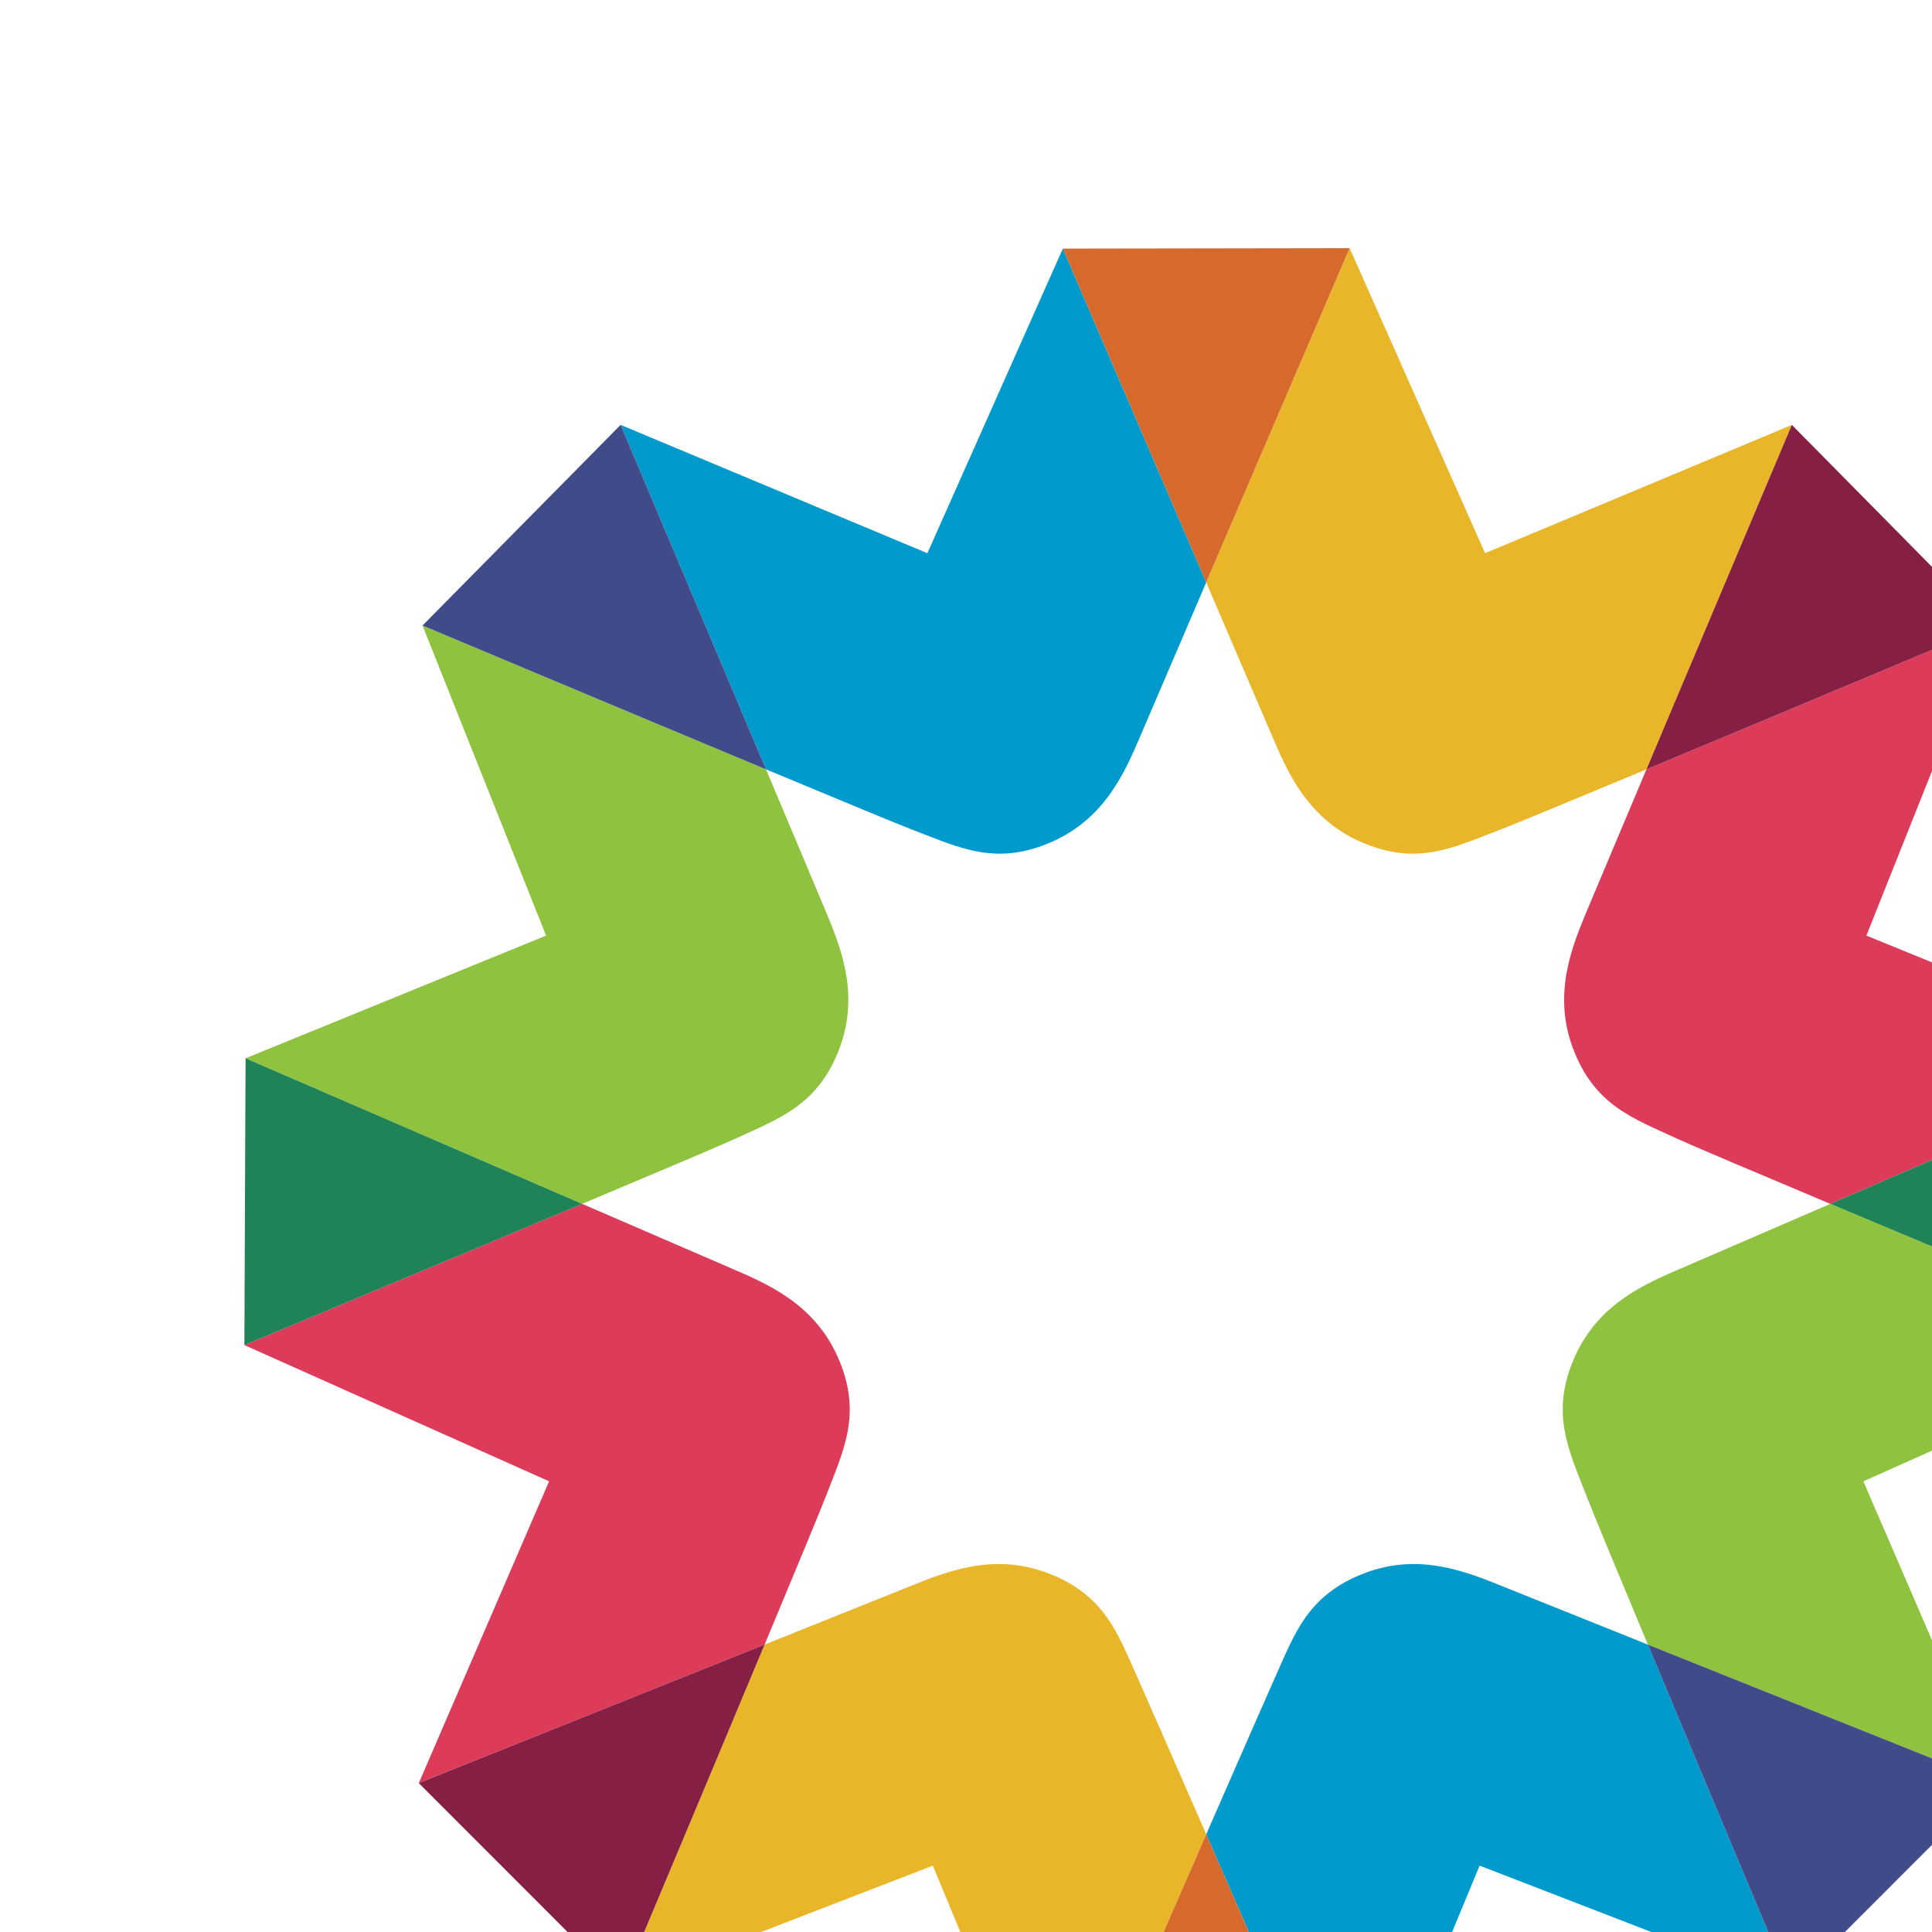
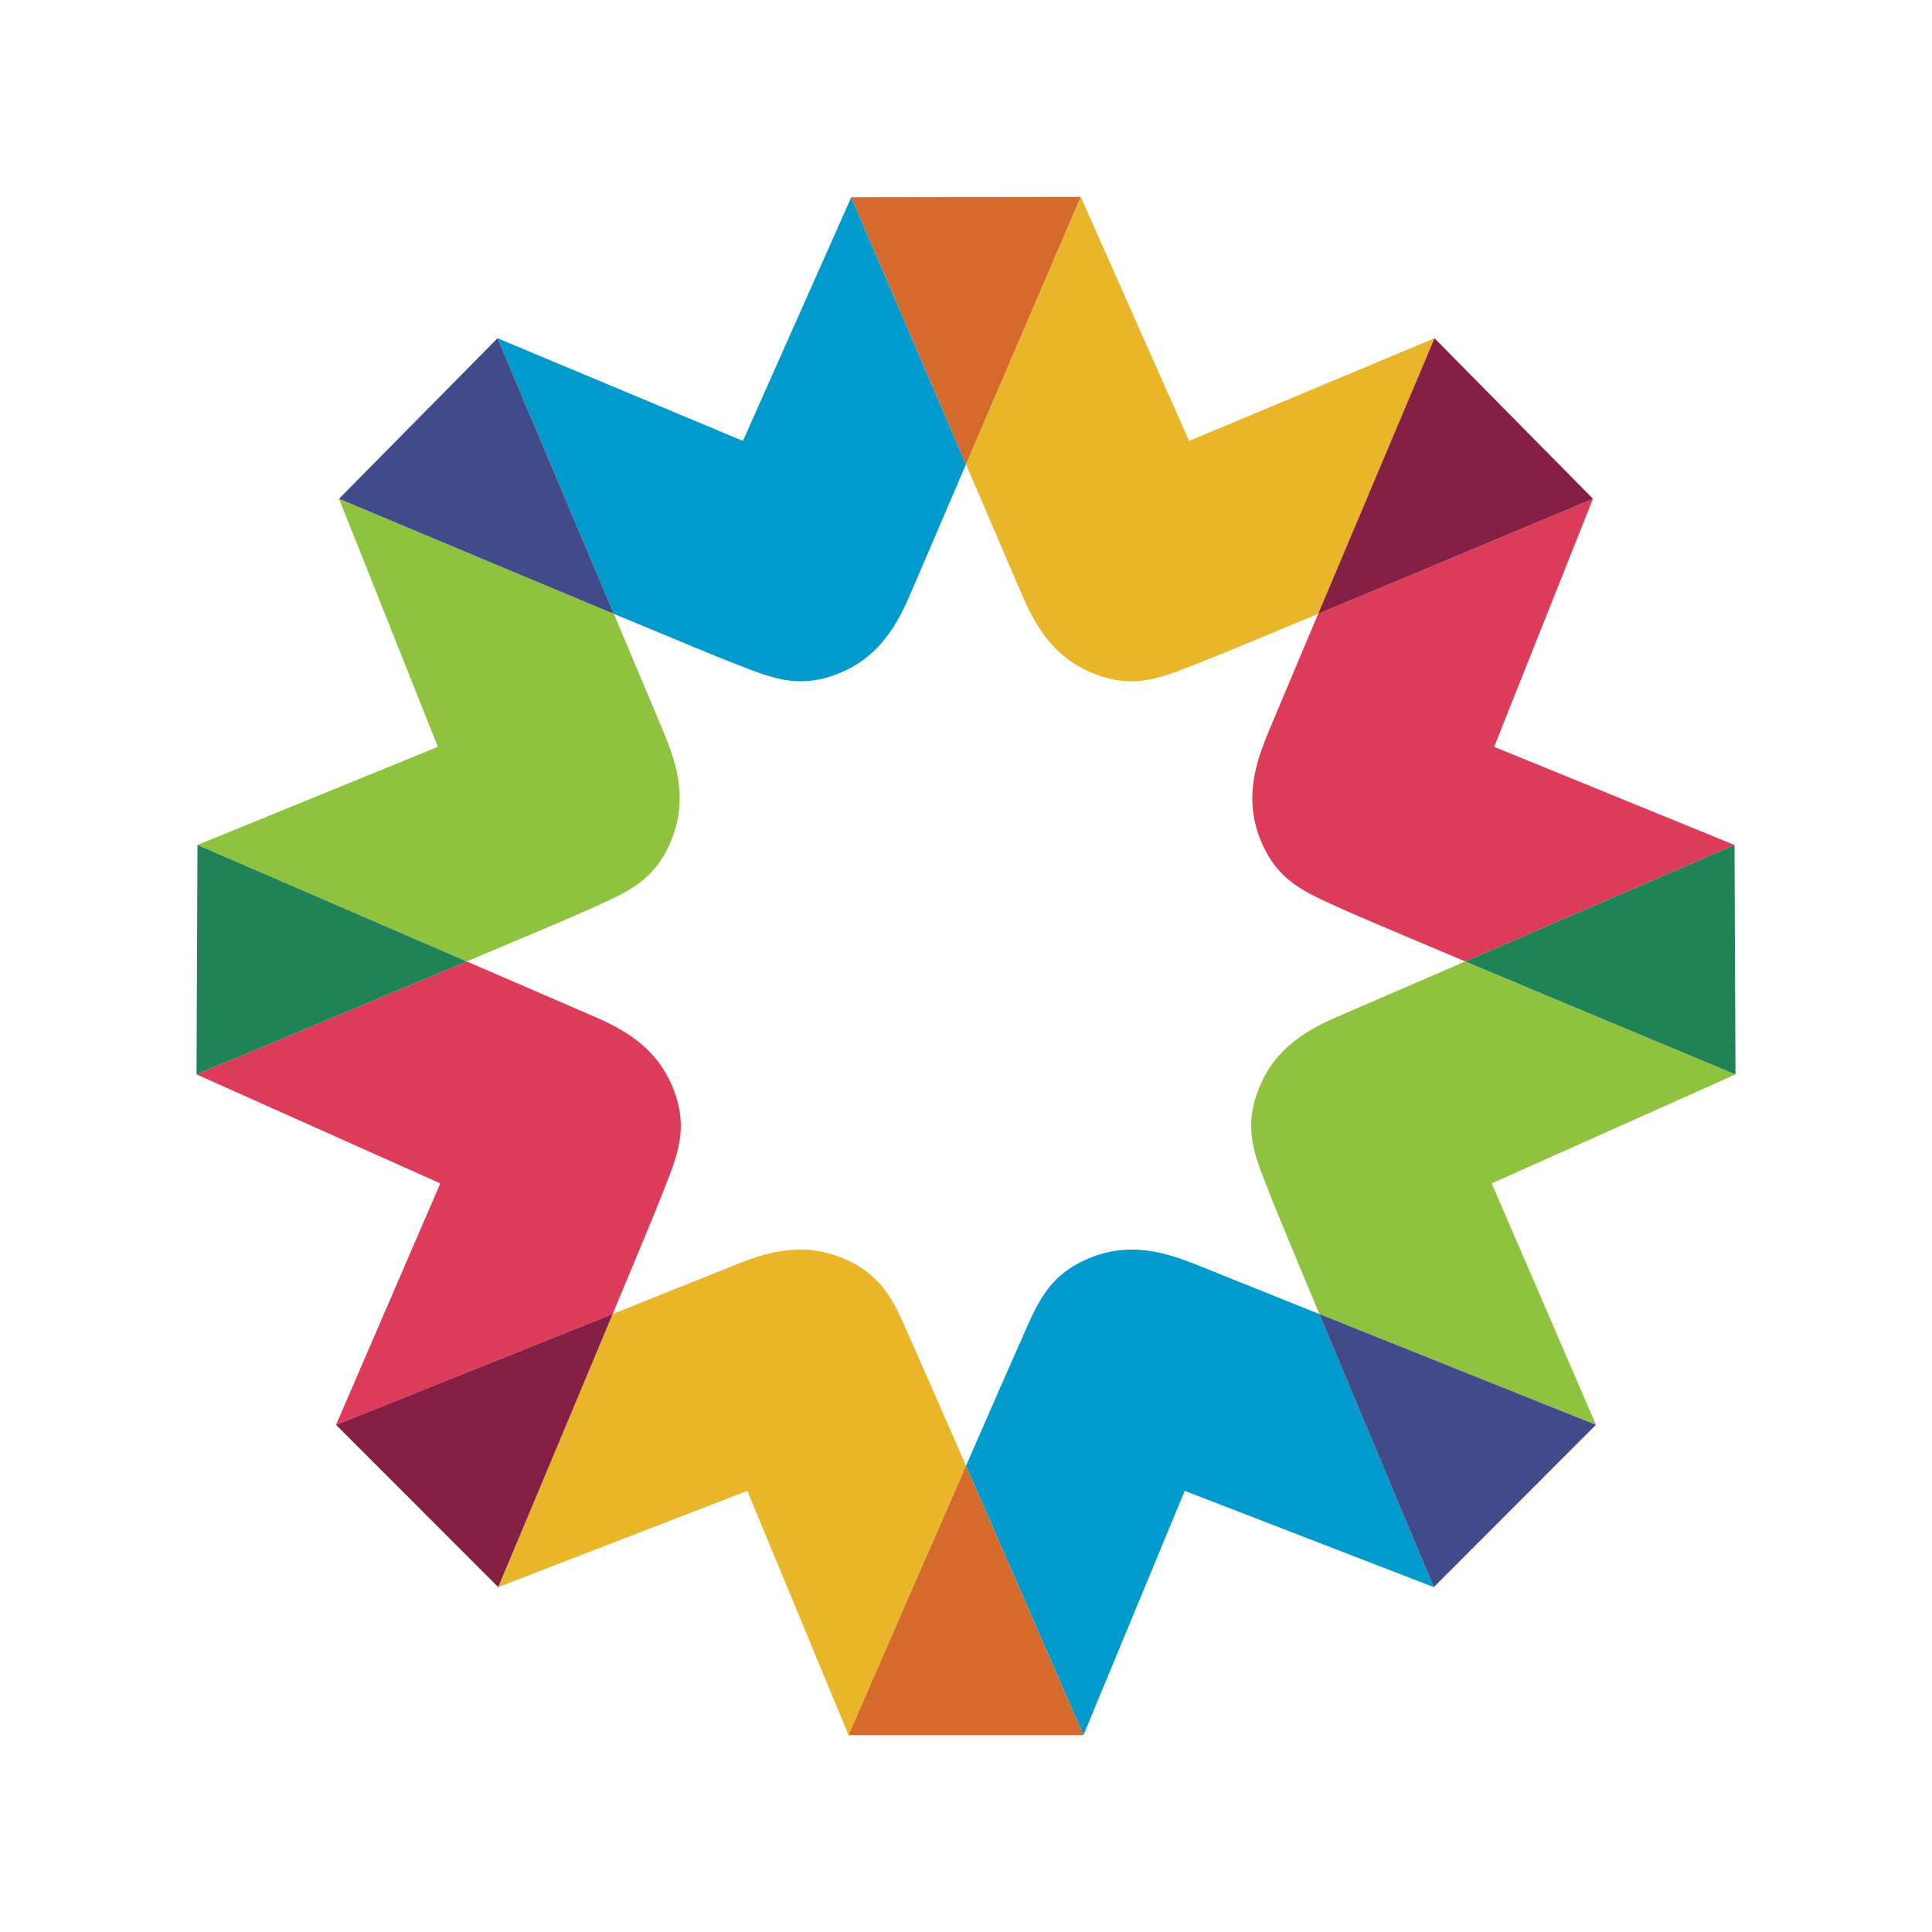
- <svg xmlns="http://www.w3.org/2000/svg" width="512px" height="512px" viewBox="0 0 512 512" version="1.1">
-   <defs />
-   <g id="Icon" stroke="none" stroke-width="1" fill="none" fill-rule="evenodd">
-     <g id="learners-guild-icon">
-       <g id="Just-Mark-Color" transform="translate(64, 64)">
-         <g transform="translate(0, 1)">
-           <path d="M294.573,510.331 L328.112,429.41 L410.621,461.301 C410.621,461.301 388.755,409.291 372.703,370.832 C353.228,363.028 337.492,356.722 334.286,355.428 C324.739,351.583 312.157,346.365 297.631,351.896 C282.4,357.699 279.065,368.092 273.783,379.8 C272.09,383.56 264.642,400.566 255.666,421.121 C272.44,459.524 294.573,510.331 294.573,510.331" id="Fill-1" fill="#009ACC" />
-           <path d="M510.564,291.46 C510.564,291.46 459.409,270.153 421.058,254.037 C401.147,262.649 384.899,269.674 381.644,271.074 C372.188,275.142 359.621,280.395 353.317,294.607 C346.71,309.502 351.741,319.192 356.328,331.184 C357.763,334.933 364.468,351.103 372.702,370.832 C411.203,386.257 464.346,407.543 464.346,407.543 L429.812,327.565 L510.564,291.46 Z" id="Fill-3" fill="#8FC33F" />
-           <path d="M410.622,461.302 L464.346,407.542 C464.346,407.542 411.204,386.258 372.701,370.83 C388.754,409.291 410.622,461.302 410.622,461.302" id="Fill-5" fill="#424B8A" />
-           <path d="M356.695,176.006 C352.752,185.513 347.401,198.038 352.784,212.623 C358.428,227.913 368.788,231.356 380.439,236.755 C384.148,238.477 400.821,245.534 421.057,254.039 C459.001,237.629 510.248,215.458 510.248,215.458 L430.613,182.946 L463.355,100.772 C463.355,100.772 410.894,122.816 372.32,138.893 C364.377,157.729 358.003,172.861 356.695,176.006" id="Fill-7" fill="#DC3C59" />
-           <path d="M510.564,291.46 L510.247,215.458 C510.247,215.458 459,237.629 421.058,254.037 C459.409,270.153 510.564,291.46 510.564,291.46" id="Fill-9" fill="#208357" />
-           <path d="M272.943,129.631 C276.989,139.098 282.208,151.677 296.401,158.016 C311.282,164.665 320.984,159.66 332.988,155.102 C336.717,153.685 352.73,147.057 372.32,138.891 C388.38,100.815 410.859,47.596 410.859,47.596 L329.559,81.611 L293.665,0.764 C293.665,0.764 271.93,51.412 255.659,89.352 C264.377,109.658 271.531,126.329 272.943,129.631" id="Fill-11" fill="#EAB629" />
-           <path d="M463.356,100.772 L410.857,47.597 C410.857,47.597 388.38,100.816 372.321,138.892 C410.894,122.816 463.356,100.772 463.356,100.772" id="Fill-13" fill="#852044" />
-           <path d="M216.754,510.331 C216.754,510.331 238.888,459.524 255.664,421.121 C246.685,400.566 239.24,383.56 237.545,379.8 C232.262,368.092 228.927,357.699 213.697,351.896 C199.17,346.365 186.589,351.583 177.042,355.428 C173.836,356.722 158.1,363.028 138.625,370.832 C122.575,409.291 100.707,461.301 100.707,461.301 L183.216,429.41 L216.754,510.331 Z" id="Fill-15" fill="#EAB629" />
-           <path d="M155,331.185 C159.587,319.193 164.618,309.502 158.011,294.607 C151.707,280.396 139.14,275.142 129.684,271.074 C126.431,269.674 110.184,262.649 90.27,254.037 C51.919,270.153 0.764,291.46 0.764,291.46 L81.516,327.565 L46.982,407.543 C46.982,407.543 100.124,386.258 138.625,370.832 C146.86,351.101 153.565,334.933 155,331.185" id="Fill-17" fill="#DC3C59" />
-           <path d="M46.982,407.542 L100.706,461.302 C100.706,461.302 122.577,409.292 138.627,370.831 C100.124,386.257 46.982,407.542 46.982,407.542" id="Fill-19" fill="#852044" />
-           <path d="M130.888,236.756 C142.539,231.356 152.899,227.913 158.543,212.624 C163.926,198.039 158.576,185.513 154.632,176.006 C153.329,172.859 146.952,157.729 139.007,138.893 C100.433,122.815 47.972,100.773 47.972,100.773 L80.716,182.944 L1.079,215.458 C1.079,215.458 52.329,237.629 90.271,254.037 C110.506,245.535 127.179,238.475 130.888,236.756" id="Fill-21" fill="#8FC33F" />
-           <path d="M1.08,215.459 L0.763,291.46 C0.763,291.46 51.919,270.154 90.272,254.037 C52.327,237.63 1.08,215.459 1.08,215.459" id="Fill-23" fill="#208357" />
-           <path d="M178.339,155.102 C190.343,159.658 200.045,164.663 214.926,158.017 C229.119,151.678 234.34,139.098 238.384,129.631 C239.796,126.331 246.945,109.661 255.659,89.35 C239.383,51.453 217.662,0.882 217.662,0.882 L181.768,81.609 L100.471,47.596 C100.471,47.596 122.947,100.816 139.007,138.892 C158.599,147.058 174.61,153.686 178.339,155.102" id="Fill-25" fill="#009ACC" />
-           <path d="M293.665,0.765 L217.664,0.882 C217.664,0.882 239.384,51.453 255.657,89.35 C271.931,51.413 293.665,0.765 293.665,0.765" id="Fill-27" fill="#D66A2D" />
-           <path d="M100.47,47.596 L47.971,100.772 C47.971,100.772 100.433,122.816 139.006,138.892 C122.946,100.816 100.47,47.596 100.47,47.596" id="Fill-29" fill="#424B8A" />
-           <path d="M255.665,421.121 C238.887,459.525 216.755,510.331 216.755,510.331 L294.572,510.331 C294.572,510.331 272.441,459.525 255.665,421.121" id="Fill-31" fill="#D66A2D" />
-         </g>
-       </g>
-     </g>
+ <svg xmlns="http://www.w3.org/2000/svg" version="1.1" x="0" y="0" width="512" height="512" viewBox="0, 0, 512, 512">
+   <g id="Icon">
+     <path d="M287.128,459.827 L313.958,395.089 L379.966,420.603 C379.966,420.603 362.473,378.995 349.631,348.228 C334.051,341.984 321.463,336.939 318.898,335.904 C311.26,332.828 301.195,328.653 289.574,333.078 C277.389,337.721 274.721,346.035 270.496,355.401 C269.141,358.41 263.183,372.015 256.002,388.459 C269.421,419.181 287.128,459.827 287.128,459.827" fill="#009ACC" id="Fill-1" />
+     <path d="M459.92,284.73 C459.92,284.73 418.996,267.684 388.316,254.791 C372.386,261.681 359.388,267.301 356.784,268.421 C349.219,271.675 339.165,275.878 334.122,287.247 C328.837,299.163 332.862,306.916 336.531,316.509 C337.679,319.508 343.043,332.444 349.631,348.227 C380.432,360.568 422.946,377.596 422.946,377.596 L395.318,313.614 L459.92,284.73 z" fill="#8FC33F" id="Fill-3" />
+     <path d="M379.966,420.603 L422.946,377.595 C422.946,377.595 380.432,360.569 349.63,348.226 C362.472,378.995 379.966,420.603 379.966,420.603" fill="#424B8A" id="Fill-5" />
+     <path d="M336.825,192.366 C333.67,199.972 329.39,209.992 333.697,221.66 C338.212,233.892 346.499,236.646 355.821,240.966 C358.787,242.343 372.126,247.989 388.314,254.793 C418.67,241.665 459.667,223.928 459.667,223.928 L395.959,197.919 L422.153,132.18 C422.153,132.18 380.184,149.815 349.325,162.676 C342.971,177.745 337.871,189.851 336.825,192.366" fill="#DC3C59" id="Fill-7" />
+     <path d="M459.92,284.73 L459.667,223.928 C459.667,223.928 418.669,241.665 388.316,254.791 C418.996,267.684 459.92,284.73 459.92,284.73" fill="#208357" id="Fill-9" />
+     <path d="M269.823,155.266 C273.06,162.84 277.235,172.904 288.59,177.975 C300.494,183.294 308.256,179.29 317.859,175.643 C320.843,174.51 333.653,169.208 349.325,162.675 C362.173,132.214 380.156,89.638 380.156,89.638 L315.116,116.85 L286.401,52.173 C286.401,52.173 269.013,92.692 255.996,123.043 C262.971,139.288 268.694,152.625 269.823,155.266" fill="#EAB629" id="Fill-11" />
+     <path d="M422.153,132.179 L380.154,89.639 C380.154,89.639 362.173,132.215 349.325,162.676 C380.184,149.815 422.153,132.179 422.153,132.179" fill="#852044" id="Fill-13" />
+     <path d="M224.873,459.827 C224.873,459.827 242.579,419.181 256,388.459 C248.817,372.015 242.861,358.41 241.505,355.401 C237.279,346.035 234.611,337.721 222.426,333.078 C210.805,328.653 200.74,332.828 193.102,335.904 C190.538,336.939 177.949,341.984 162.369,348.228 C149.529,378.995 132.034,420.603 132.034,420.603 L198.042,395.089 L224.873,459.827 z" fill="#EAB629" id="Fill-15" />
+     <path d="M175.469,316.51 C179.138,306.916 183.163,299.164 177.878,287.248 C172.835,275.878 162.781,271.675 155.216,268.421 C152.614,267.301 139.616,261.681 123.685,254.792 C93.004,267.685 52.08,284.73 52.08,284.73 L116.682,313.614 L89.055,377.596 C89.055,377.596 131.568,360.568 162.369,348.227 C168.957,332.443 174.321,319.508 175.469,316.51" fill="#DC3C59" id="Fill-17" />
+     <path d="M89.054,377.596 L132.034,420.604 C132.034,420.604 149.53,378.996 162.371,348.227 C131.568,360.567 89.054,377.596 89.054,377.596" fill="#852044" id="Fill-19" />
+     <path d="M156.179,240.966 C165.5,236.647 173.788,233.892 178.303,221.661 C182.61,209.993 178.329,199.973 175.175,192.367 C174.132,189.849 169.031,177.745 162.674,162.676 C131.815,149.813 89.846,132.18 89.846,132.18 L116.042,197.917 L52.332,223.929 C52.332,223.929 93.332,241.665 123.685,254.791 C139.874,247.99 153.212,242.342 156.179,240.966" fill="#8FC33F" id="Fill-21" />
+     <path d="M52.333,223.929 L52.08,284.73 C52.08,284.73 93.004,267.685 123.686,254.792 C93.331,241.666 52.333,223.929 52.333,223.929" fill="#208357" id="Fill-23" />
+     <path d="M194.141,175.643 C203.744,179.288 211.505,183.292 223.41,177.975 C234.764,172.904 238.941,162.841 242.176,155.267 C243.306,152.627 249.025,139.29 255.996,123.042 C242.975,92.724 225.599,52.267 225.599,52.267 L196.884,116.849 L131.846,89.639 C131.846,89.639 149.827,132.215 162.675,162.675 C178.348,169.208 191.157,174.51 194.141,175.643" fill="#009ACC" id="Fill-25" />
+     <path d="M286.401,52.174 L225.6,52.268 C225.6,52.268 242.976,92.724 255.995,123.042 C269.014,92.692 286.401,52.174 286.401,52.174" fill="#D66A2D" id="Fill-27" />
+     <path d="M131.845,89.639 L89.846,132.179 C89.846,132.179 131.815,149.814 162.674,162.675 C149.826,132.215 131.845,89.639 131.845,89.639" fill="#424B8A" id="Fill-29" />
+     <path d="M256.001,388.458 C242.578,419.182 224.873,459.826 224.873,459.826 L287.127,459.826 C287.127,459.826 269.422,419.182 256.001,388.458" fill="#D66A2D" id="Fill-31" />
  </g>
</svg>
